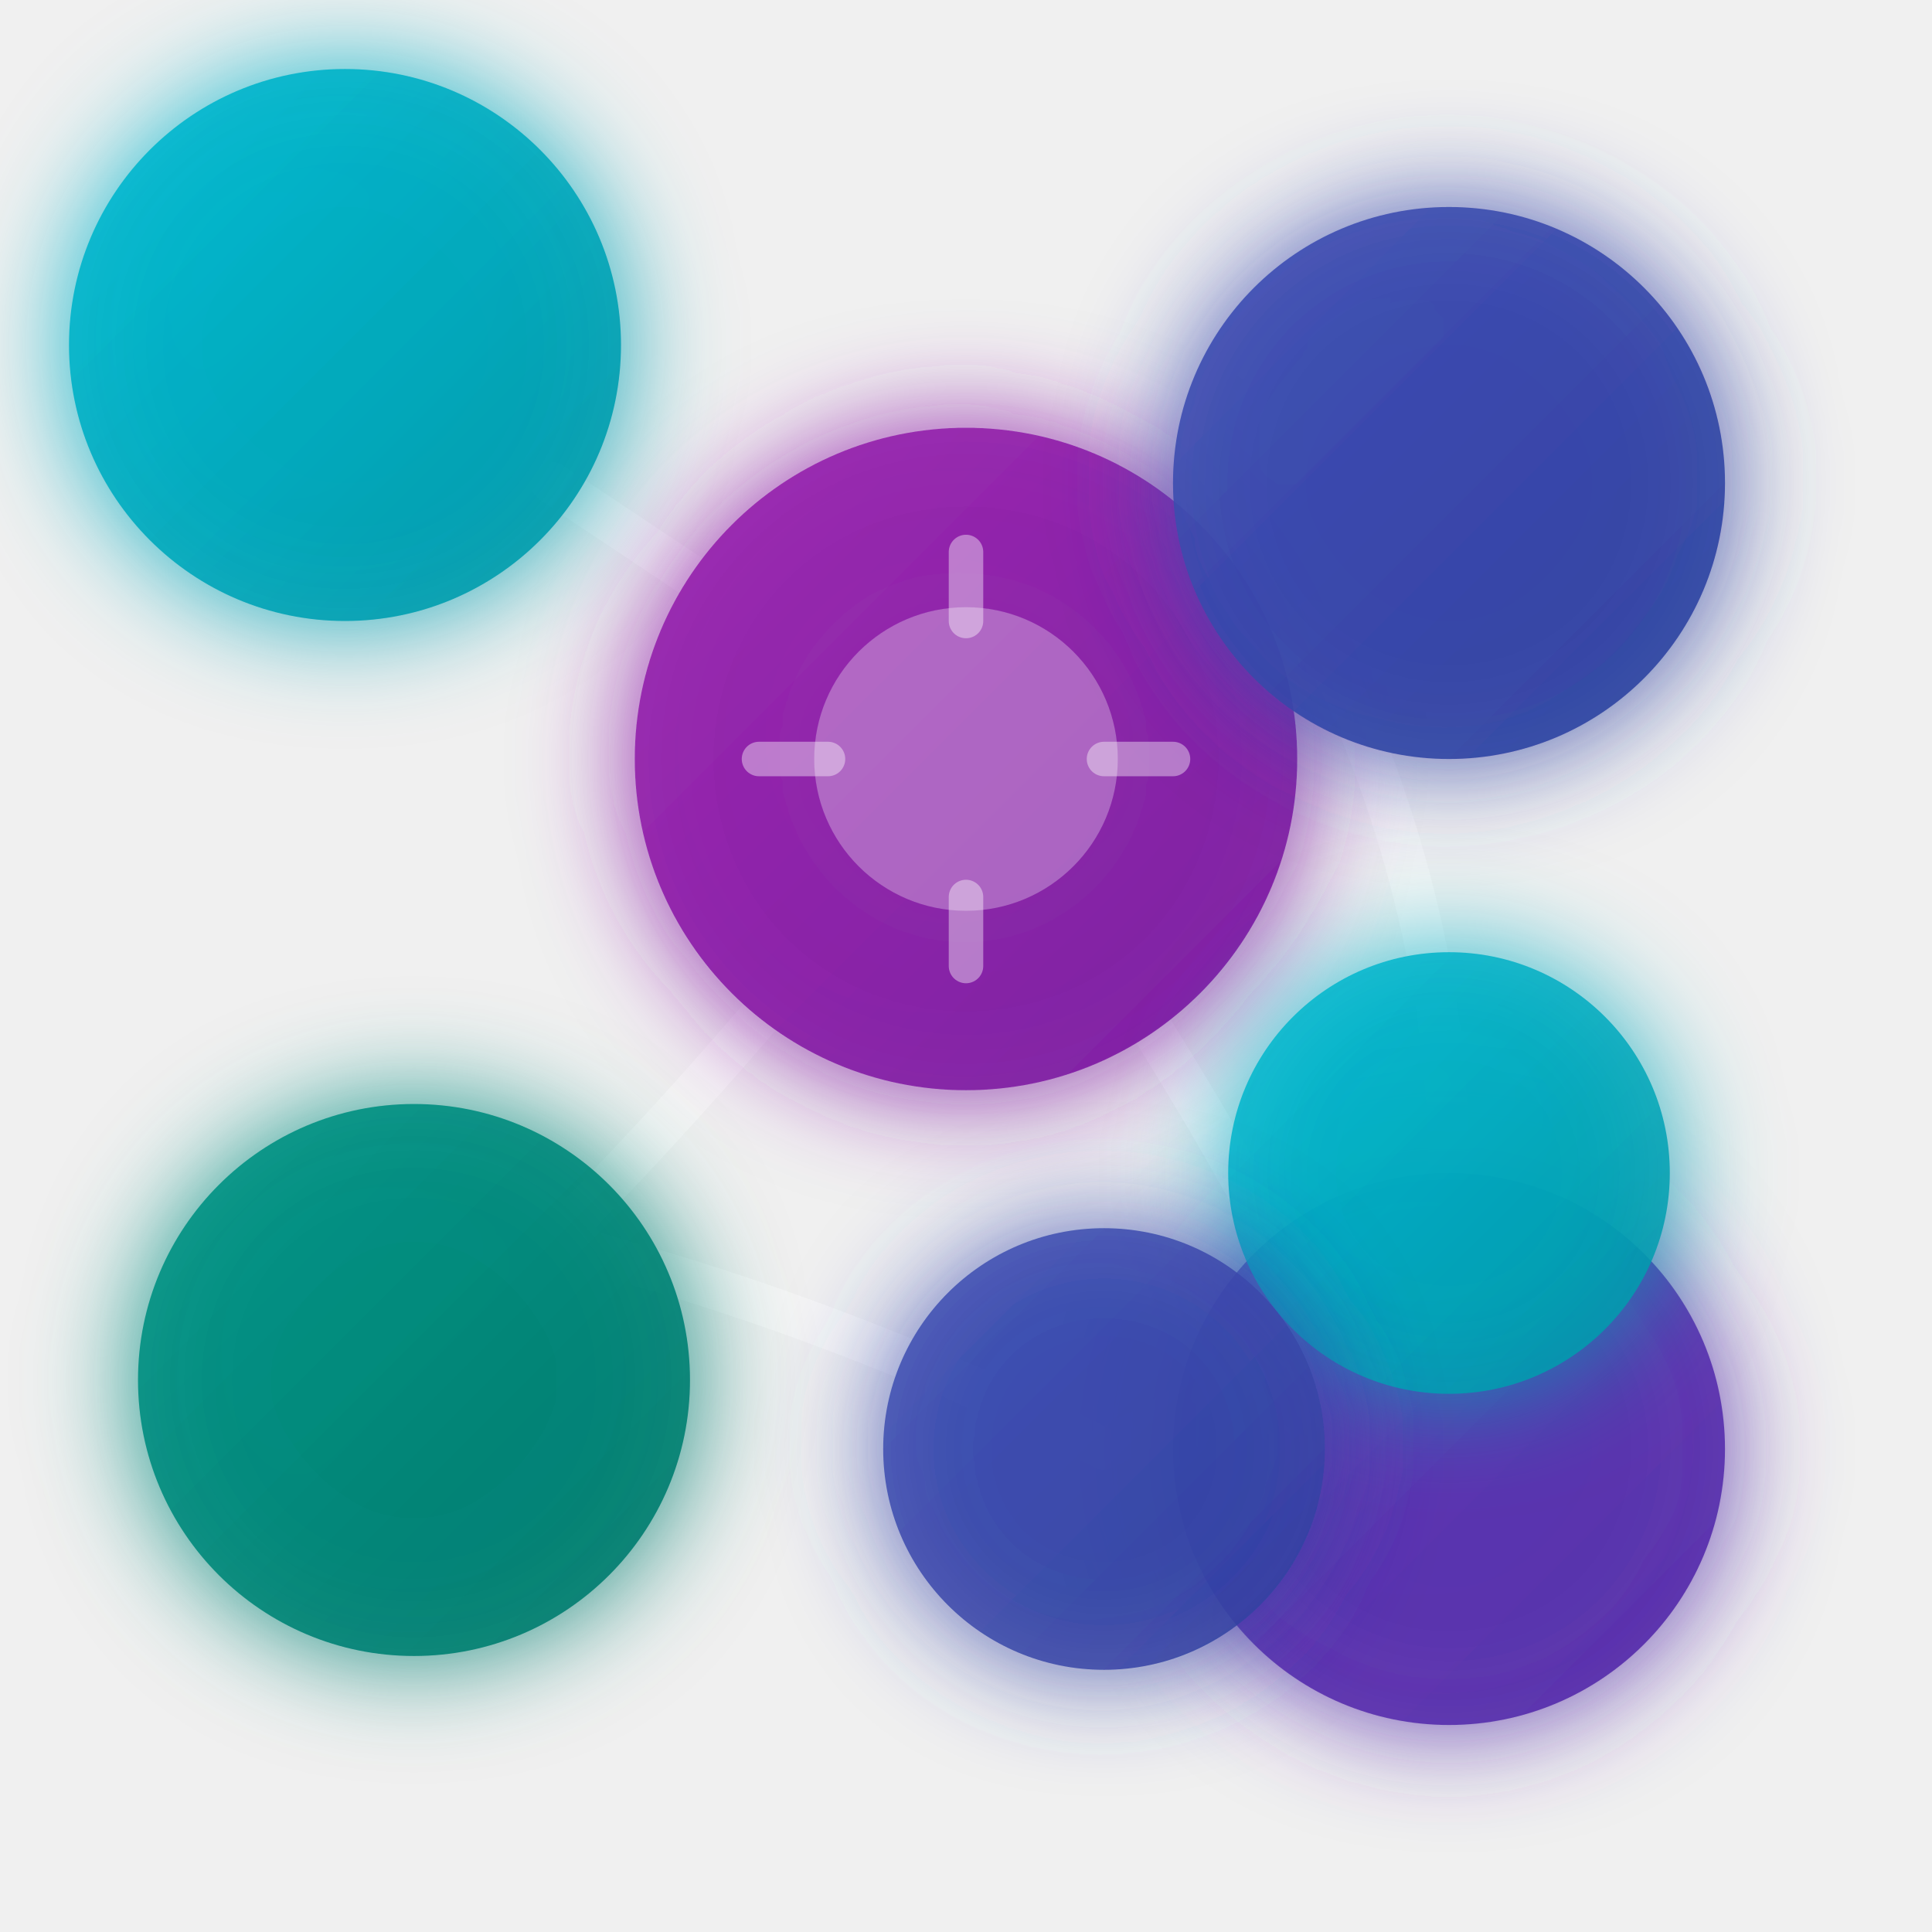
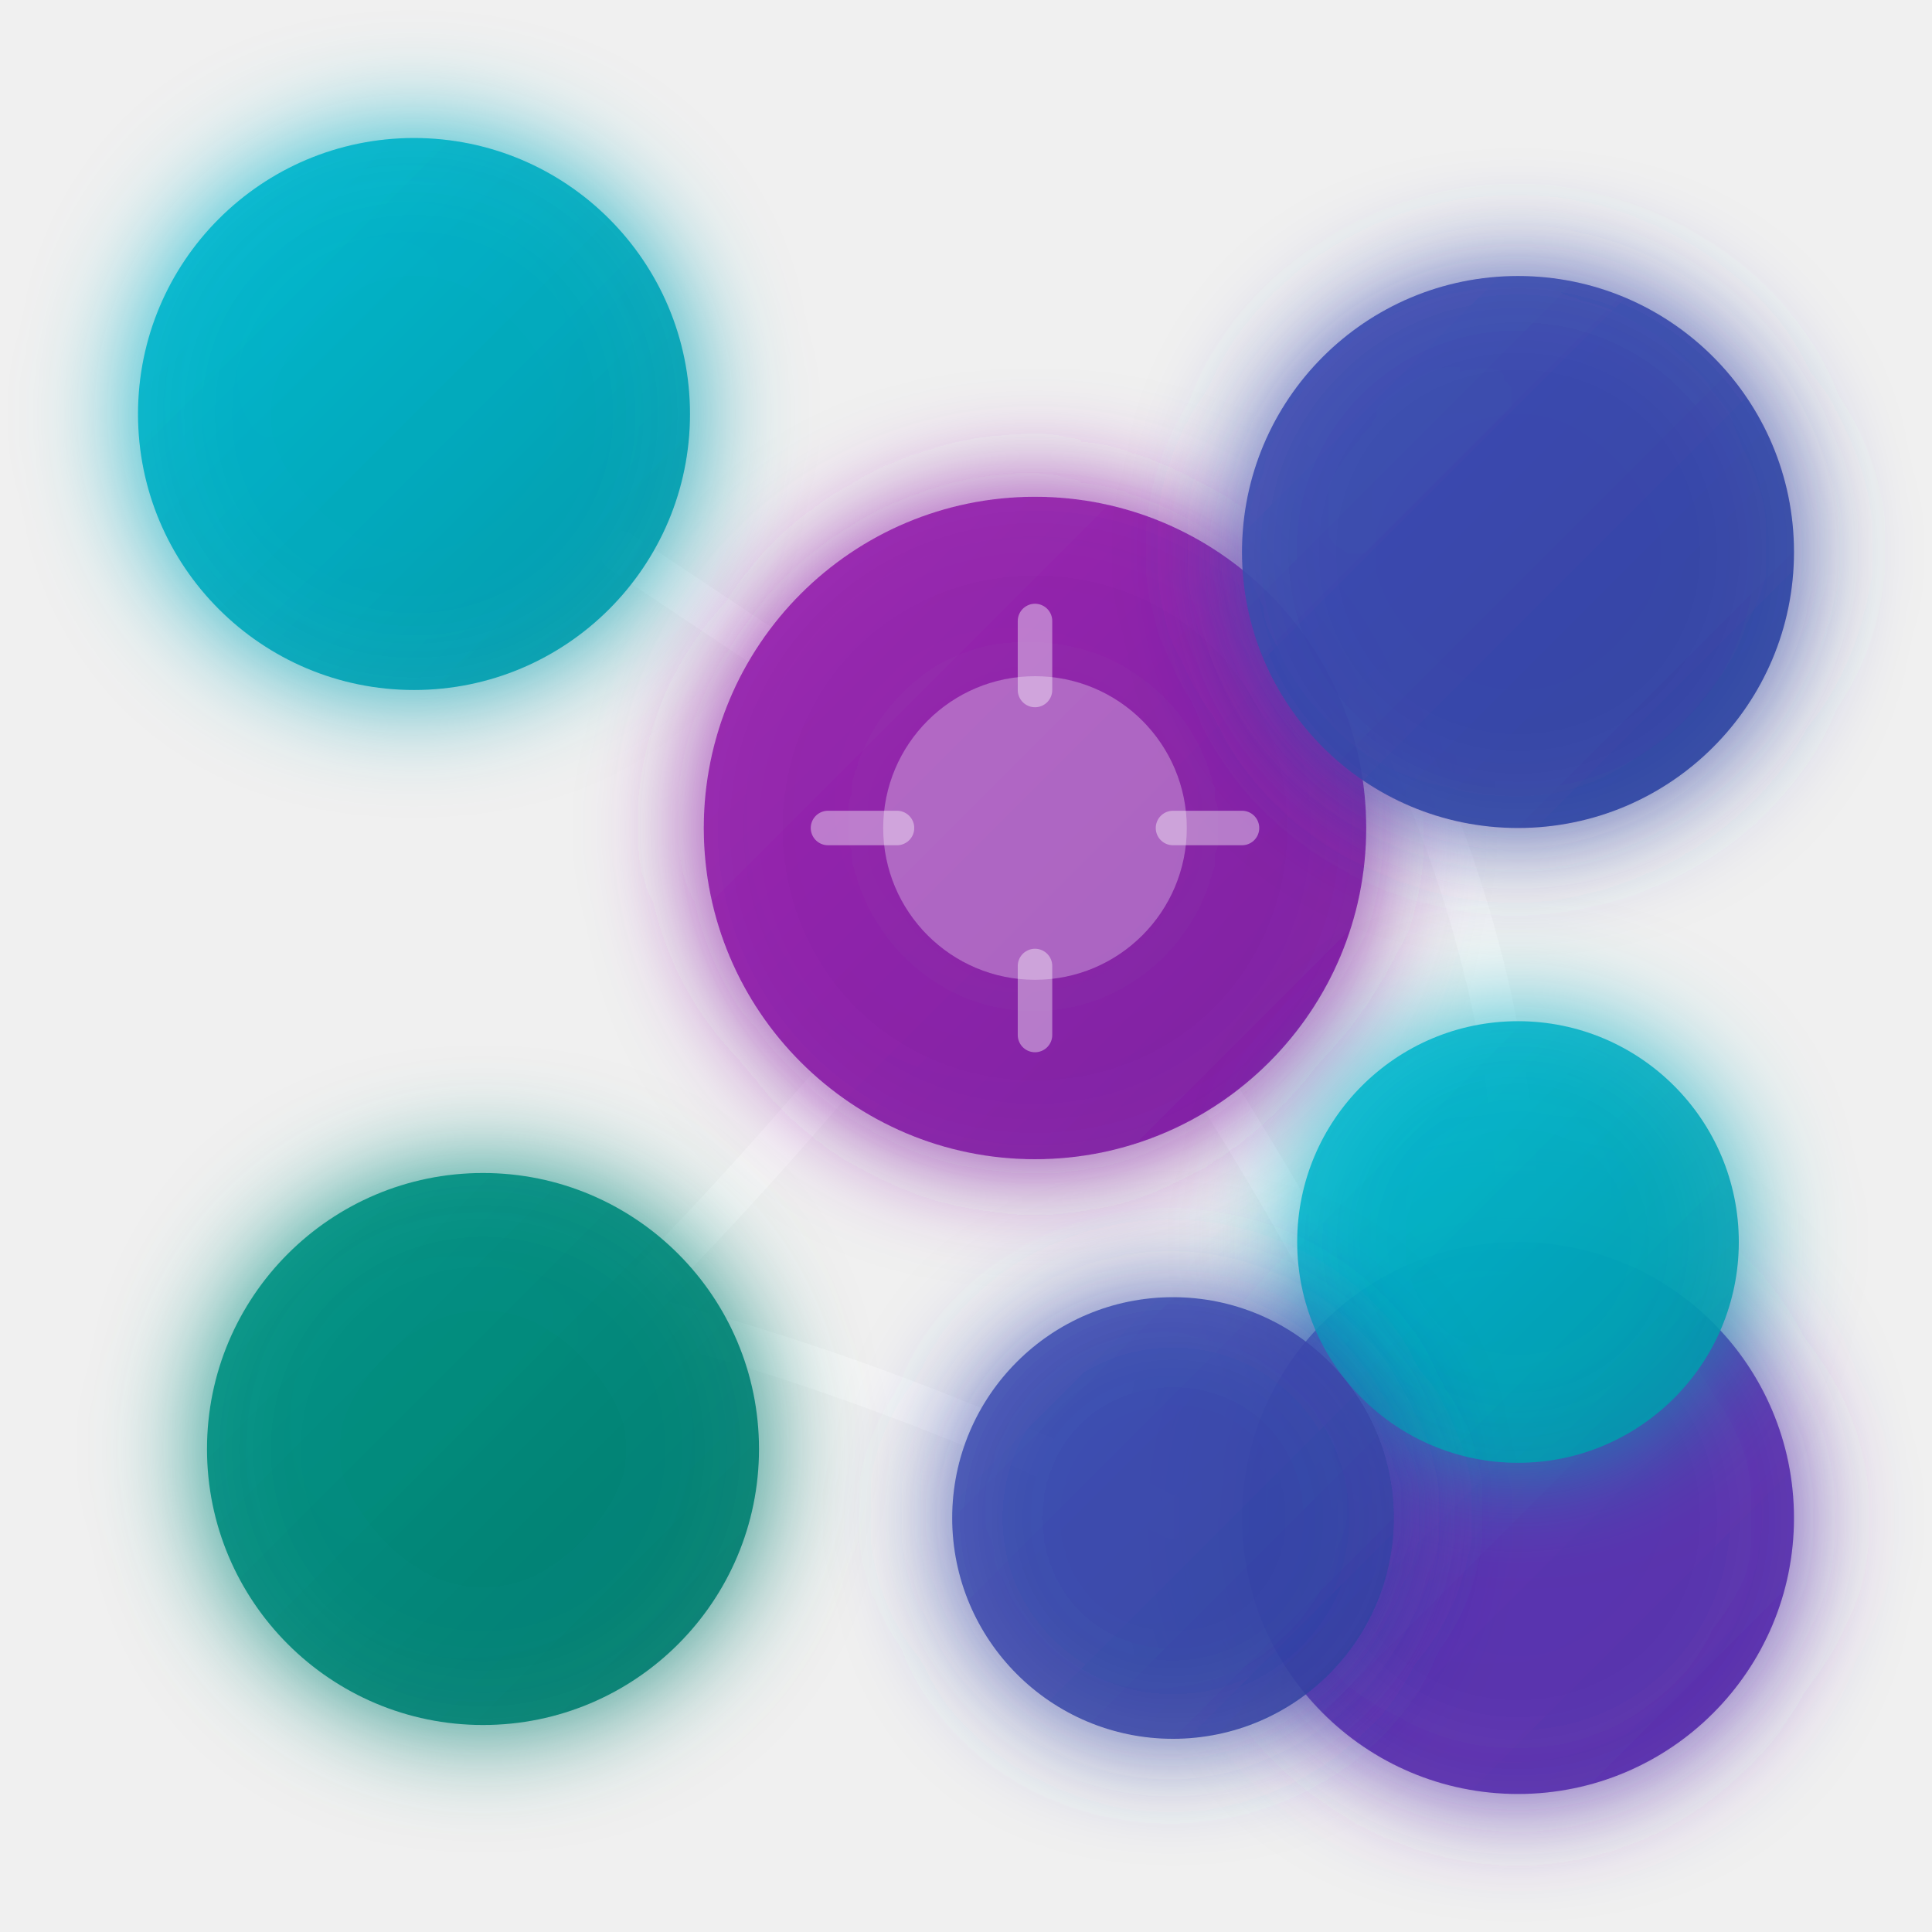
<svg xmlns="http://www.w3.org/2000/svg" viewBox="0 0 140 140" width="140" height="140" role="img" aria-label="Second Brain icon" style="display:block; margin:auto">
  <defs>
    <linearGradient id="g-purple" x1="0" y1="0" x2="1" y2="1">
      <stop offset="0%" stop-color="#9C27B0" />
      <stop offset="100%" stop-color="#7B1FA2" />
    </linearGradient>
    <linearGradient id="g-cyan" x1="0" y1="0" x2="1" y2="1">
      <stop offset="0%" stop-color="#00BCD4" />
      <stop offset="100%" stop-color="#0097A7" />
    </linearGradient>
    <linearGradient id="g-indigo" x1="0" y1="0" x2="1" y2="1">
      <stop offset="0%" stop-color="#3F51B5" />
      <stop offset="100%" stop-color="#303F9F" />
    </linearGradient>
    <linearGradient id="g-teal" x1="0" y1="0" x2="1" y2="1">
      <stop offset="0%" stop-color="#009688" />
      <stop offset="100%" stop-color="#00796B" />
    </linearGradient>
    <linearGradient id="g-deepPurple" x1="0" y1="0" x2="1" y2="1">
      <stop offset="0%" stop-color="#673AB7" />
      <stop offset="100%" stop-color="#512DA8" />
    </linearGradient>
    <filter id="neuralGlow" x="-50%" y="-50%" width="200%" height="200%">
      <feGaussianBlur stdDeviation="4" result="blur" />
      <feMerge>
        <feMergeNode in="blur" />
        <feMergeNode in="SourceGraphic" />
      </feMerge>
    </filter>
  </defs>
-   <g transform="translate(20,20)">
+   <g transform="translate(25,25)">
    <g opacity="0.6" stroke="#FFFFFF" stroke-width="3" fill="none" stroke-linecap="round">
      <path d="M 50 35 Q 65 40 75 25" opacity="0.7">
        <animate attributeName="opacity" values="0.4;0.9;0.4" dur="2.5s" repeatCount="indefinite" />
      </path>
      <path d="M 50 35 Q 35 55 20 70" opacity="0.6">
        <animate attributeName="opacity" values="0.5;0.8;0.5" dur="3s" begin="0.5s" repeatCount="indefinite" />
      </path>
      <path d="M 50 35 Q 65 55 75 75" opacity="0.7">
        <animate attributeName="opacity" values="0.4;0.85;0.4" dur="2.8s" begin="1s" repeatCount="indefinite" />
      </path>
      <path d="M 75 25 Q 85 45 85 65" opacity="0.5">
        <animate attributeName="opacity" values="0.3;0.75;0.3" dur="3.2s" begin="0.3s" repeatCount="indefinite" />
      </path>
      <path d="M 20 70 Q 40 75 60 85" opacity="0.6">
        <animate attributeName="opacity" values="0.4;0.8;0.4" dur="2.7s" begin="0.8s" repeatCount="indefinite" />
      </path>
      <path d="M 75 75 Q 70 80 60 85" opacity="0.5">
        <animate attributeName="opacity" values="0.3;0.7;0.3" dur="3s" begin="1.2s" repeatCount="indefinite" />
      </path>
      <path d="M 20 15 Q 35 25 50 35" opacity="0.6">
        <animate attributeName="opacity" values="0.4;0.85;0.4" dur="2.6s" begin="0.4s" repeatCount="indefinite" />
      </path>
      <path d="M 85 65 Q 80 70 75 75" opacity="0.5">
        <animate attributeName="opacity" values="0.35;0.75;0.35" dur="3.1s" begin="0.7s" repeatCount="indefinite" />
      </path>
    </g>
    <g filter="url(#neuralGlow)">
      <circle cx="50" cy="35" r="24" fill="url(#g-purple)" opacity="0.95">
        <animate attributeName="r" values="20;22;20" dur="2s" repeatCount="indefinite" />
      </circle>
      <circle cx="50" cy="35" r="11" fill="#FFFFFF" opacity="0.3" />
    </g>
    <g filter="url(#neuralGlow)">
      <circle cx="5" cy="5" r="20" fill="url(#g-cyan)" opacity="0.9">
        <animate attributeName="r" values="16;18;16" dur="2.5s" begin="0.5s" repeatCount="indefinite" />
      </circle>
    </g>
    <g filter="url(#neuralGlow)">
      <circle cx="85" cy="15" r="20" fill="url(#g-indigo)" opacity="0.9">
        <animate attributeName="r" values="16;18;16" dur="2.3s" begin="0.8s" repeatCount="indefinite" />
      </circle>
    </g>
    <g filter="url(#neuralGlow)">
      <circle cx="10" cy="80" r="20" fill="url(#g-teal)" opacity="0.9">
        <animate attributeName="r" values="16;18;16" dur="2.7s" begin="0.3s" repeatCount="indefinite" />
      </circle>
    </g>
    <g filter="url(#neuralGlow)">
      <circle cx="85" cy="85" r="20" fill="url(#g-deepPurple)" opacity="0.9">
        <animate attributeName="r" values="16;18;16" dur="2.4s" begin="1s" repeatCount="indefinite" />
      </circle>
    </g>
    <g filter="url(#neuralGlow)">
      <circle cx="85" cy="65" r="16" fill="url(#g-cyan)" opacity="0.85">
        <animate attributeName="r" values="13;15;13" dur="2.6s" begin="0.6s" repeatCount="indefinite" />
      </circle>
    </g>
    <g filter="url(#neuralGlow)">
      <circle cx="60" cy="85" r="16" fill="url(#g-indigo)" opacity="0.85">
        <animate attributeName="r" values="13;15;13" dur="2.8s" begin="0.4s" repeatCount="indefinite" />
      </circle>
    </g>
    <g opacity="0.4">
      <path d="M 50 25 L 50 20 M 50 50 L 50 45 M 40 35 L 35 35 M 60 35 L 65 35" stroke="#FFFFFF" stroke-width="2.5" stroke-linecap="round">
        <animate attributeName="opacity" values="0.2;0.8;0.2" dur="2s" repeatCount="indefinite" />
      </path>
    </g>
  </g>
</svg>
